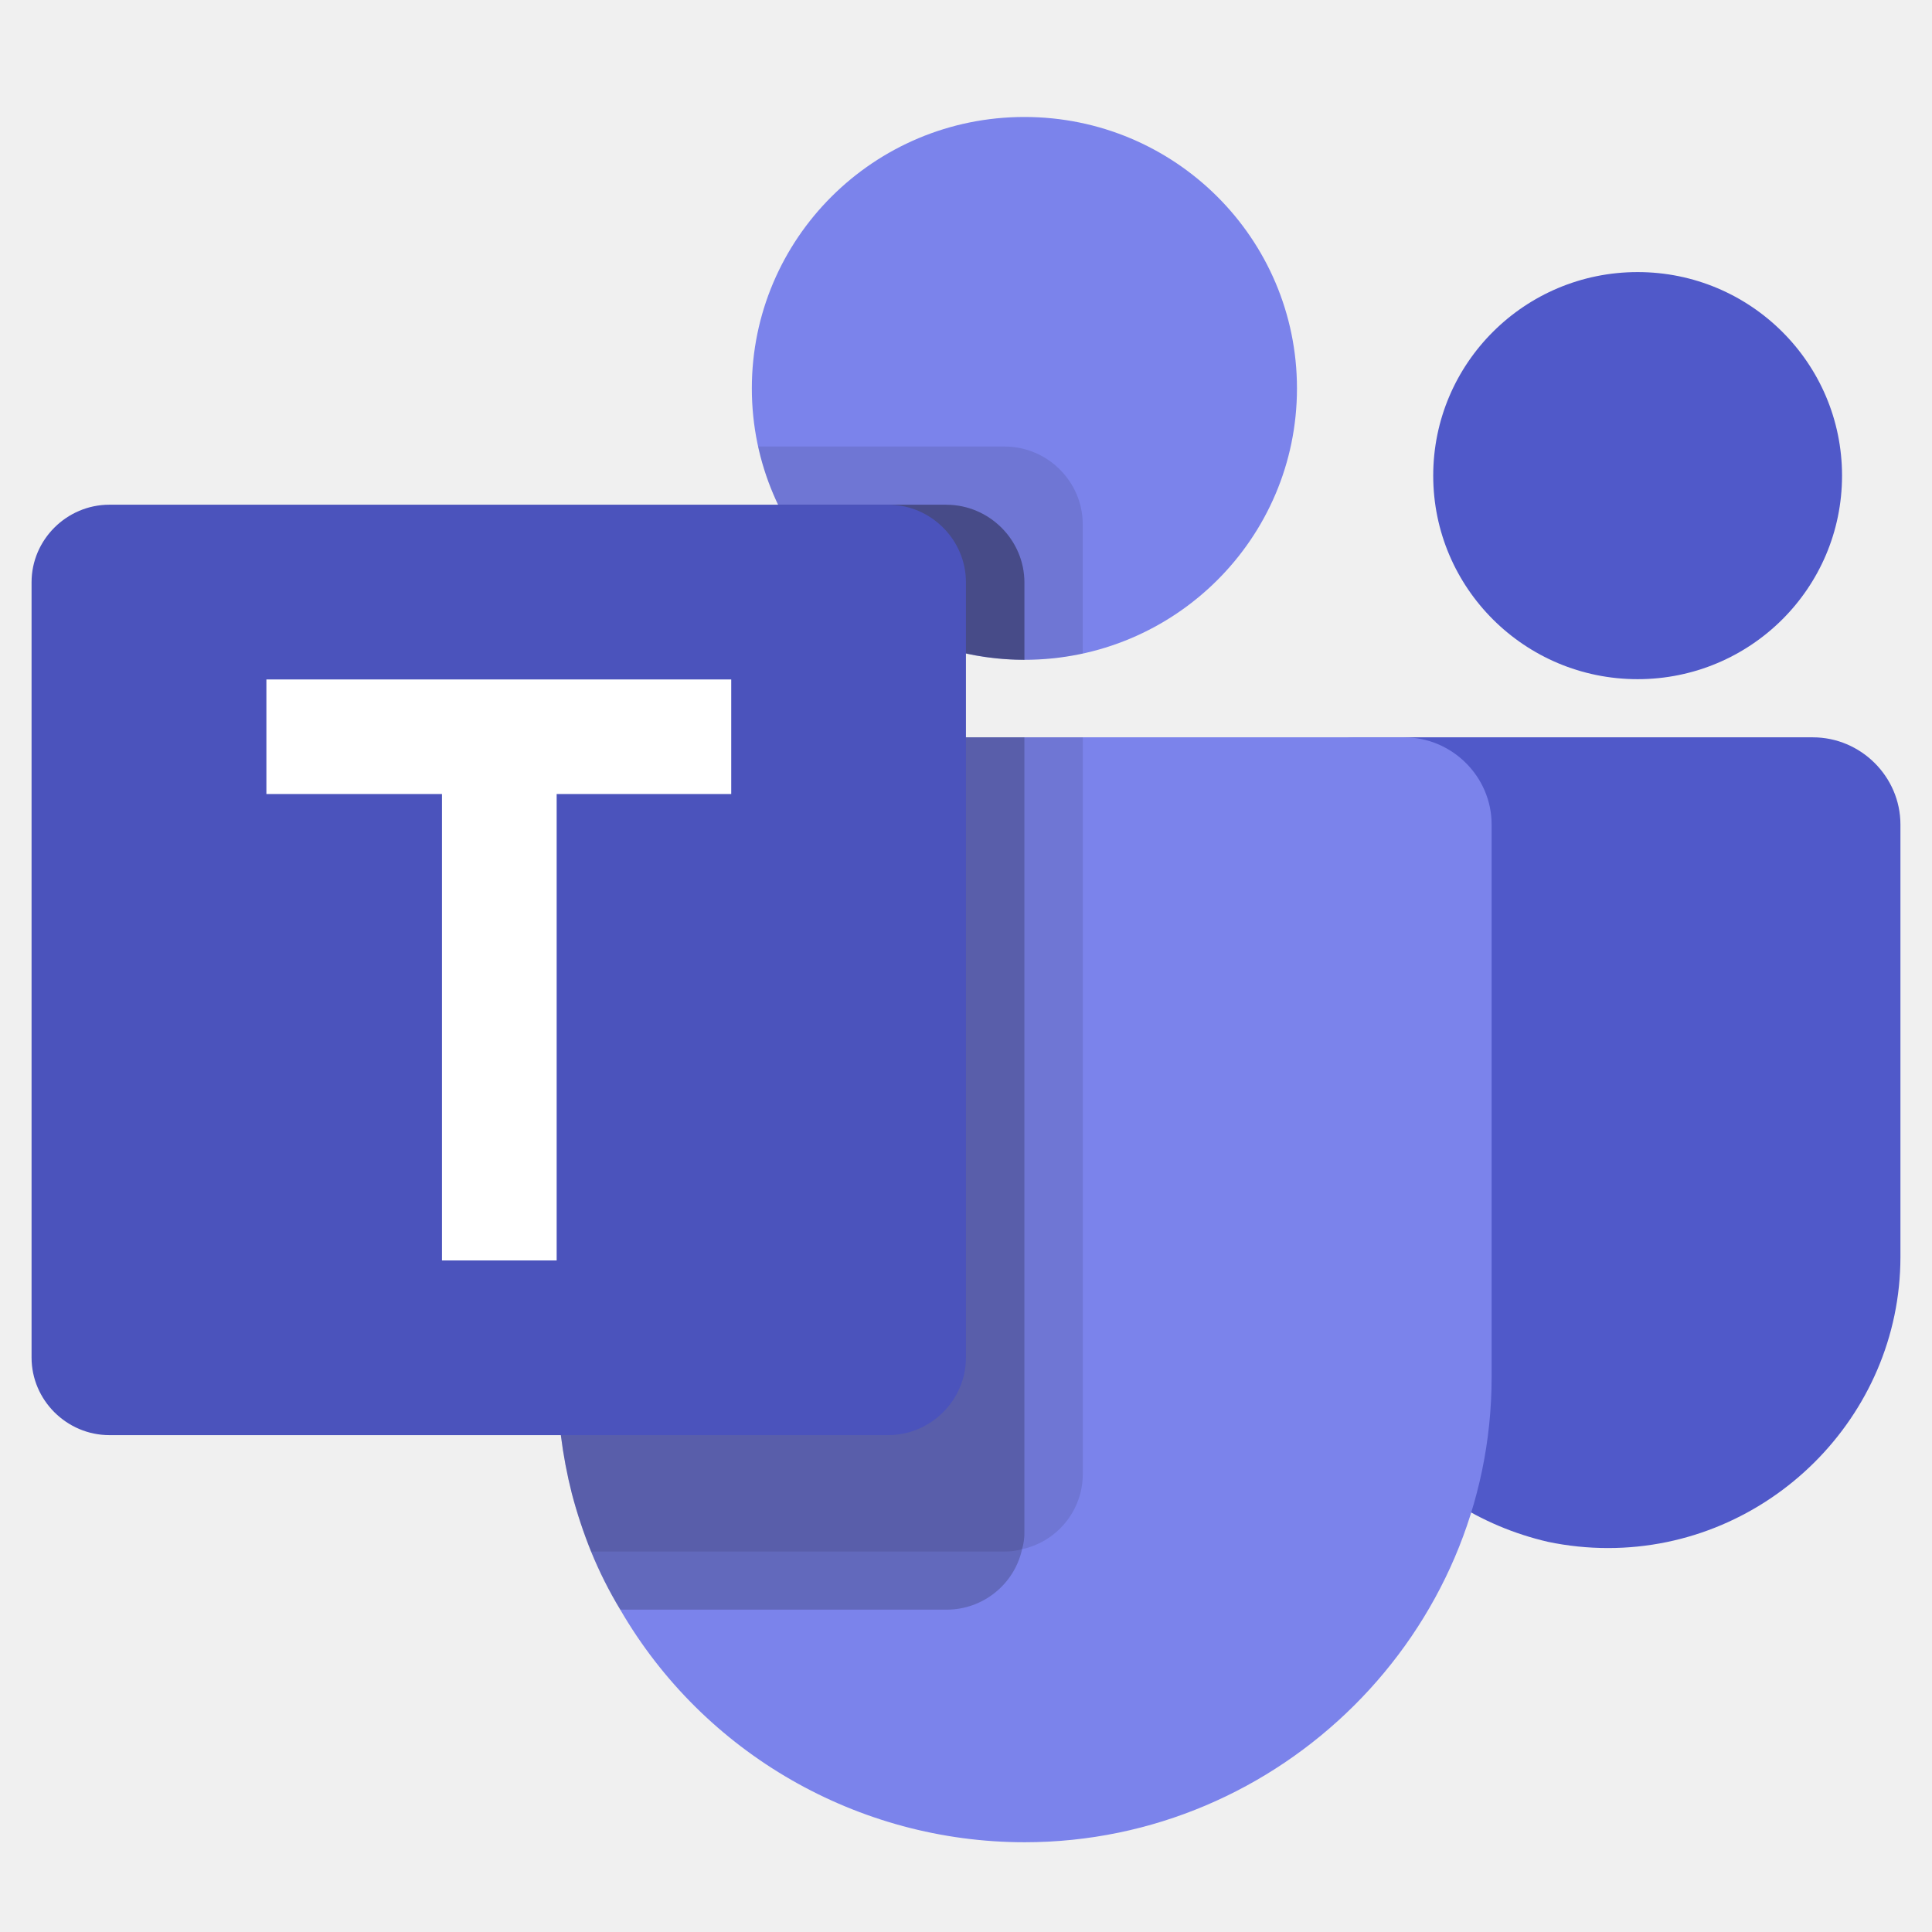
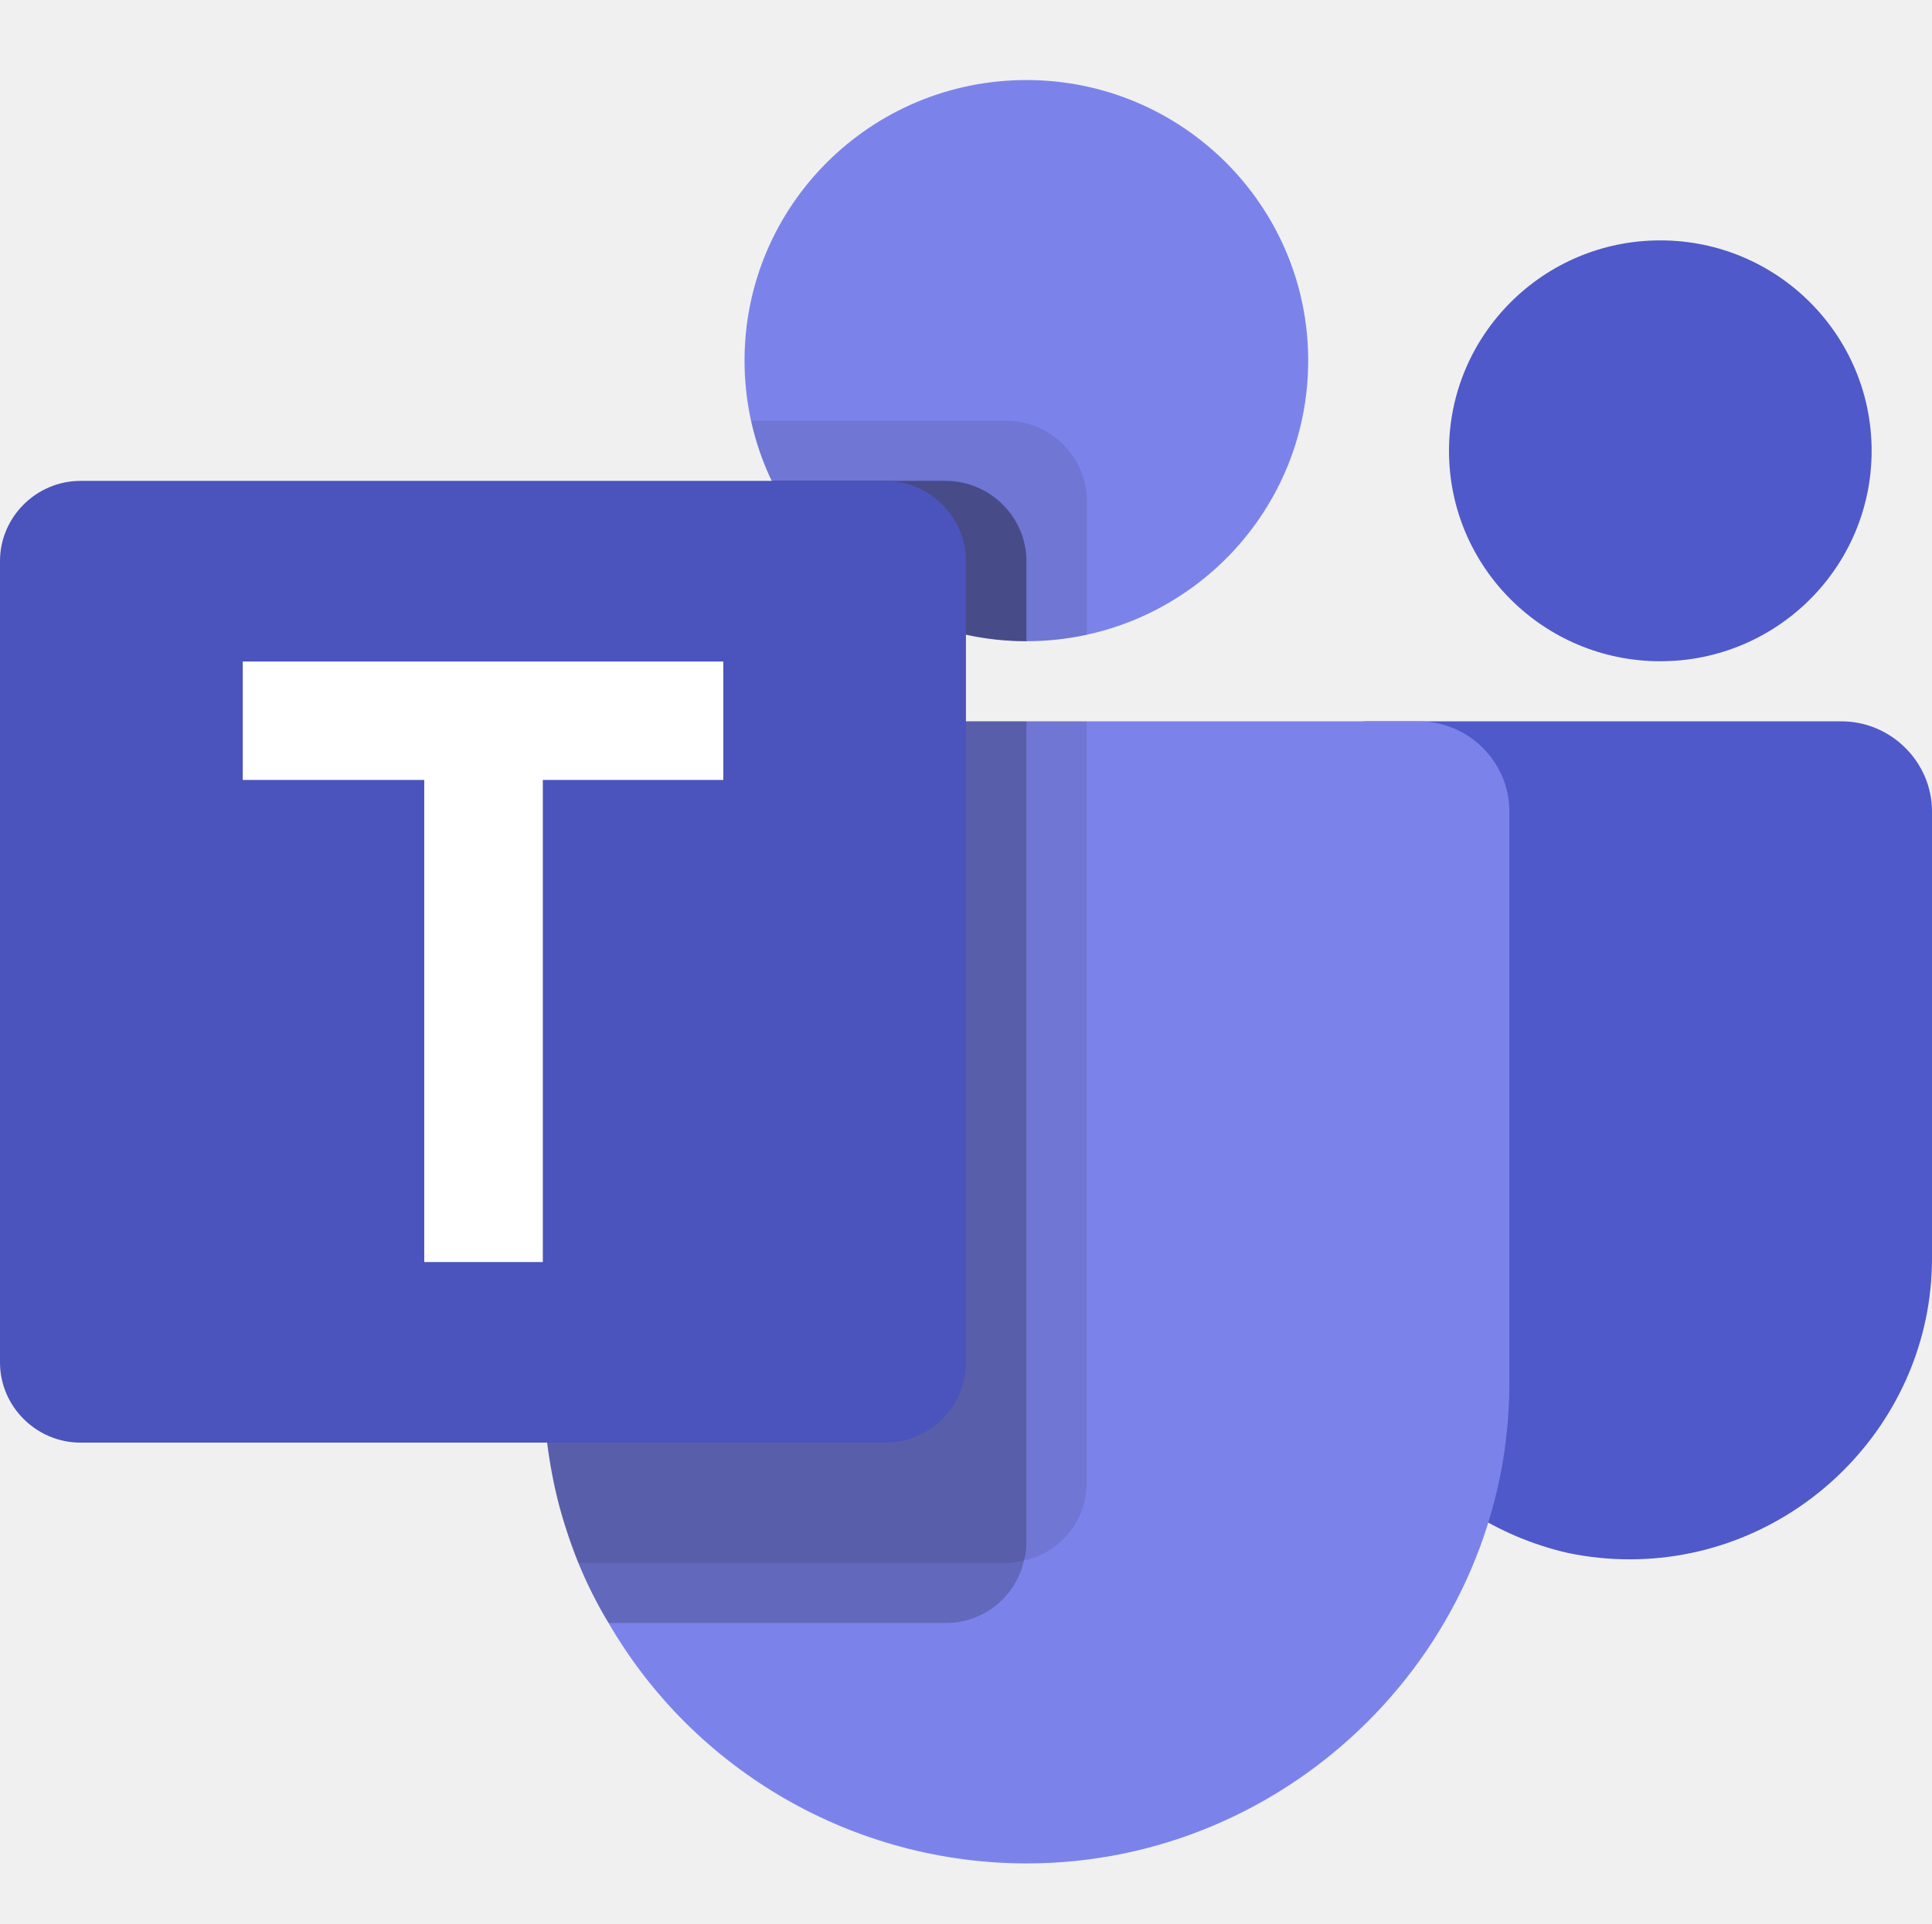
- <svg xmlns="http://www.w3.org/2000/svg" stroke-miterlimit="1.414" viewBox="0 0 414.915 414.915" version="1.1" id="svg28" width="414.915" height="414.915" style="clip-rule:evenodd;fill-rule:evenodd;stroke-linejoin:round;stroke-miterlimit:1.414">
+ <svg xmlns="http://www.w3.org/2000/svg" stroke-miterlimit="1.414" viewBox="0 0 16 15.932" version="1.1" id="svg28" width="16" height="15.932" style="clip-rule:evenodd;fill-rule:evenodd;stroke-linejoin:round;stroke-miterlimit:1.414">
  <defs id="defs32" />
-   <ellipse cx="220" cy="83.411" id="circle2" style="fill:#7b83eb;stroke-width:1.82" rx="58.536" ry="58.289" />
-   <path d="m 215.824,95.9 h -53.005 l 0.263,1.161 0.025,0.1 0.263,1.075 c 7.958,30.036 38.682,48.748 69.159,42.113 v -27.802 c -0.027,-9.121 -7.556,-16.62 -16.718,-16.648 z" id="path4" style="fill-opacity:0.098;fill-rule:nonzero;stroke-width:1.82" />
-   <path d="M 203.282,108.39 H 167.109 c 9.673,20.31 30.317,33.31 52.891,33.31 v -16.65 c -0.027,-9.123 -7.558,-16.62 -16.718,-16.648 z" id="path6" style="fill-opacity:0.2;fill-rule:nonzero;stroke-width:1.82" />
-   <ellipse cx="351.696" cy="102.146" id="circle8" style="fill:#5059c9;stroke-width:1.82" rx="43.899" ry="43.714" />
-   <g id="g24" transform="matrix(1.824345,0,0,1.816641,-303.359,-155.0231)" style="fill-rule:nonzero">
+   <ellipse cx="8.5" cy="2.987" id="circle2" style="fill:#7b83eb;stroke-width:0.073" rx="2.334" ry="2.324" />
+   <path d="m 8.334,3.485 h -2.113 l 0.011,0.046 10e-4,0.004 0.011,0.043 c 0.317,1.197 1.542,1.943 2.757,1.679 V 4.149 c -10e-4,-0.364 -0.301,-0.663 -0.666,-0.664 z" id="path4" style="fill-opacity:0.098;fill-rule:nonzero;stroke-width:0.073" />
+   <path d="m 7.834,3.983 h -1.442 c 0.386,0.81 1.209,1.328 2.109,1.328 V 4.647 c -10e-4,-0.364 -0.301,-0.663 -0.666,-0.664 z" id="path6" style="fill-opacity:0.2;fill-rule:nonzero;stroke-width:0.073" />
+   <ellipse cx="13.75" cy="3.734" id="circle8" style="fill:#5059c9;stroke-width:0.073" rx="1.75" ry="1.743" />
+   <g id="g24" transform="matrix(0.07272726,0,0,0.07242014,-12.36363,-6.51781)" style="fill-rule:nonzero">
    <path d="m 379.688,172.5 h -54.045 c -2.41,0 -4.393,1.983 -4.393,4.393 v 55.756 c -0.31,16.57 11.12,31.225 27.266,34.96 2.325,0.488 4.693,0.733 7.068,0.733 18.872,0 34.404,-15.521 34.416,-34.393 v -51.137 c 0,-5.657 -4.655,-10.312 -10.312,-10.312 z" id="path10" style="fill:#5059c9" />
    <path d="m 341.875,182.813 v 65.343 c 0,30.153 -24.812,54.965 -54.966,54.965 -19.618,0 -37.804,-10.503 -47.609,-27.496 -1.323,-2.199 -2.472,-4.498 -3.438,-6.875 -0.9,-2.242 -1.657,-4.538 -2.268,-6.875 -1.134,-4.496 -1.711,-9.114 -1.719,-13.75 v -65.313 c 0,-0.004 0,-0.009 0,-0.013 0,-5.65 4.649,-10.299 10.299,-10.299 h 89.402 c 5.65,0 10.299,4.649 10.299,10.299 z" id="path12" style="fill:#7b83eb" />
    <path d="m 277.711,145 h -19.828 c 5.302,11.18 16.618,18.336 28.992,18.336 v -9.165 c -0.015,-5.022 -4.143,-9.149 -9.164,-9.164 z" id="path14" style="fill-opacity:0.2" />
    <path d="m 293.75,172.5 v 87.106 c 0,4.255 -2.992,7.966 -7.15,8.869 -0.647,0.192 -1.319,0.285 -1.994,0.275 h -48.744 c -0.9,-2.242 -1.657,-4.538 -2.268,-6.875 -1.134,-4.496 -1.711,-9.114 -1.719,-13.75 v -65.313 c 0,-0.004 0,-0.009 0,-0.013 0,-5.65 4.649,-10.299 10.299,-10.299 z" id="path16" style="fill-opacity:0.098" />
    <path d="m 286.875,172.5 v 93.981 c 0.01,0.675 -0.083,1.347 -0.275,1.994 -0.903,4.158 -4.614,7.15 -8.869,7.15 H 239.3 c -1.323,-2.199 -2.472,-4.498 -3.437,-6.875 -0.901,-2.242 -1.658,-4.538 -2.269,-6.875 -1.134,-4.496 -1.711,-9.114 -1.719,-13.75 v -65.313 c 0,-0.004 0,-0.009 0,-0.013 0,-5.65 4.649,-10.299 10.299,-10.299 z m 0,0 v 80.231 c -0.023,5.008 -4.136,9.121 -9.144,9.144 h -44.137 c -1.134,-4.496 -1.711,-9.114 -1.719,-13.75 v -65.313 c 0,-0.004 0,-0.009 0,-0.013 0,-5.65 4.649,-10.299 10.299,-10.299 z m -44.688,0 c -0.004,0 -0.009,0 -0.013,0 -5.65,0 -10.299,4.649 -10.299,10.299 v 65.326 c 0.008,4.636 0.585,9.254 1.719,13.75 h 37.262 c 5.008,-0.023 9.121,-4.136 9.144,-9.144 V 172.5 Z" id="path18" style="fill-opacity:0.2" />
    <path d="m 179.164,145 h 91.665 c 5.027,0 9.164,4.137 9.164,9.164 v 91.665 c 0,5.027 -4.137,9.164 -9.164,9.164 h -91.665 c -5.027,0 -9.164,-4.137 -9.164,-9.164 v -91.665 c 0,-5.027 4.137,-9.164 9.164,-9.164 z" id="path20" style="fill:#4b53bc" />
    <path d="m 252.363,179.203 h -20.55 v 55.138 h -13.502 v -55.138 h -20.667 v -13.544 h 54.719 z" id="path22" style="fill:#ffffff" />
  </g>
-   <path d="M 6.78,8.475 H 408.136 V 408.136 H 6.78 Z" id="path26" style="fill:none;stroke-width:1.82" />
+   <path d="M 5.8e-6,0 H 16 V 15.932 H 5.8e-6 Z" id="path26" style="fill:none;stroke-width:0.073" />
</svg>
